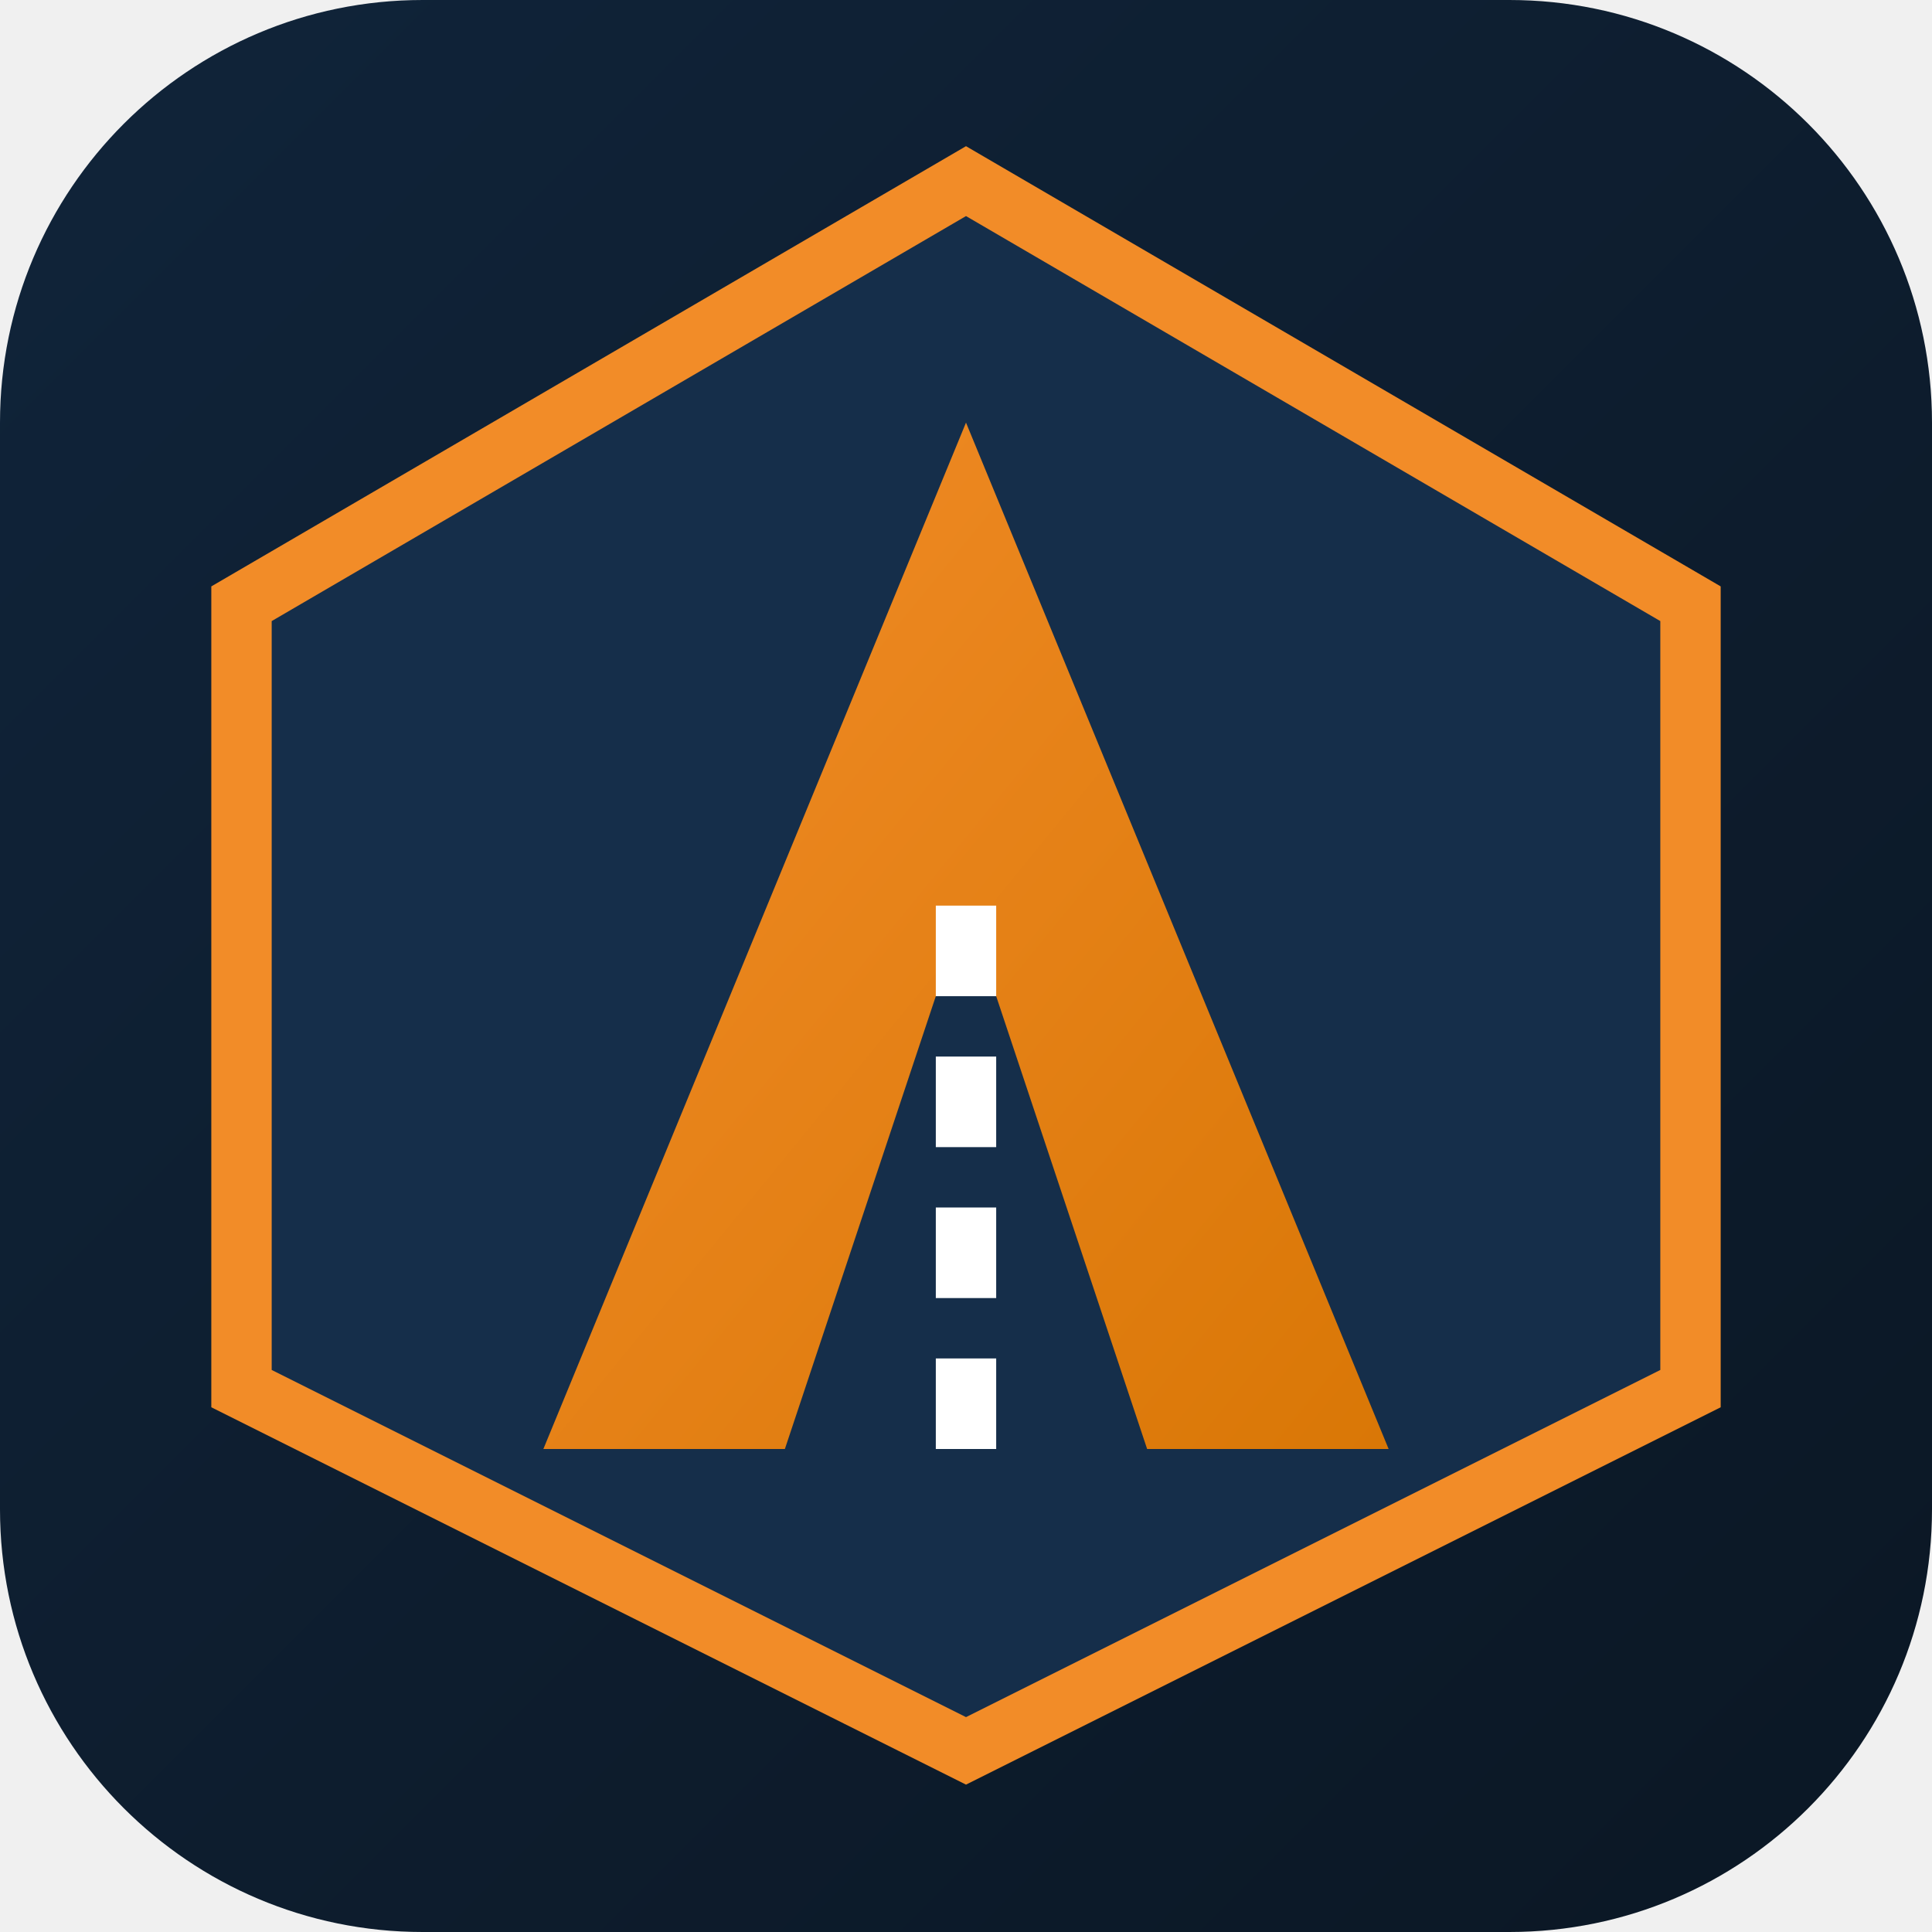
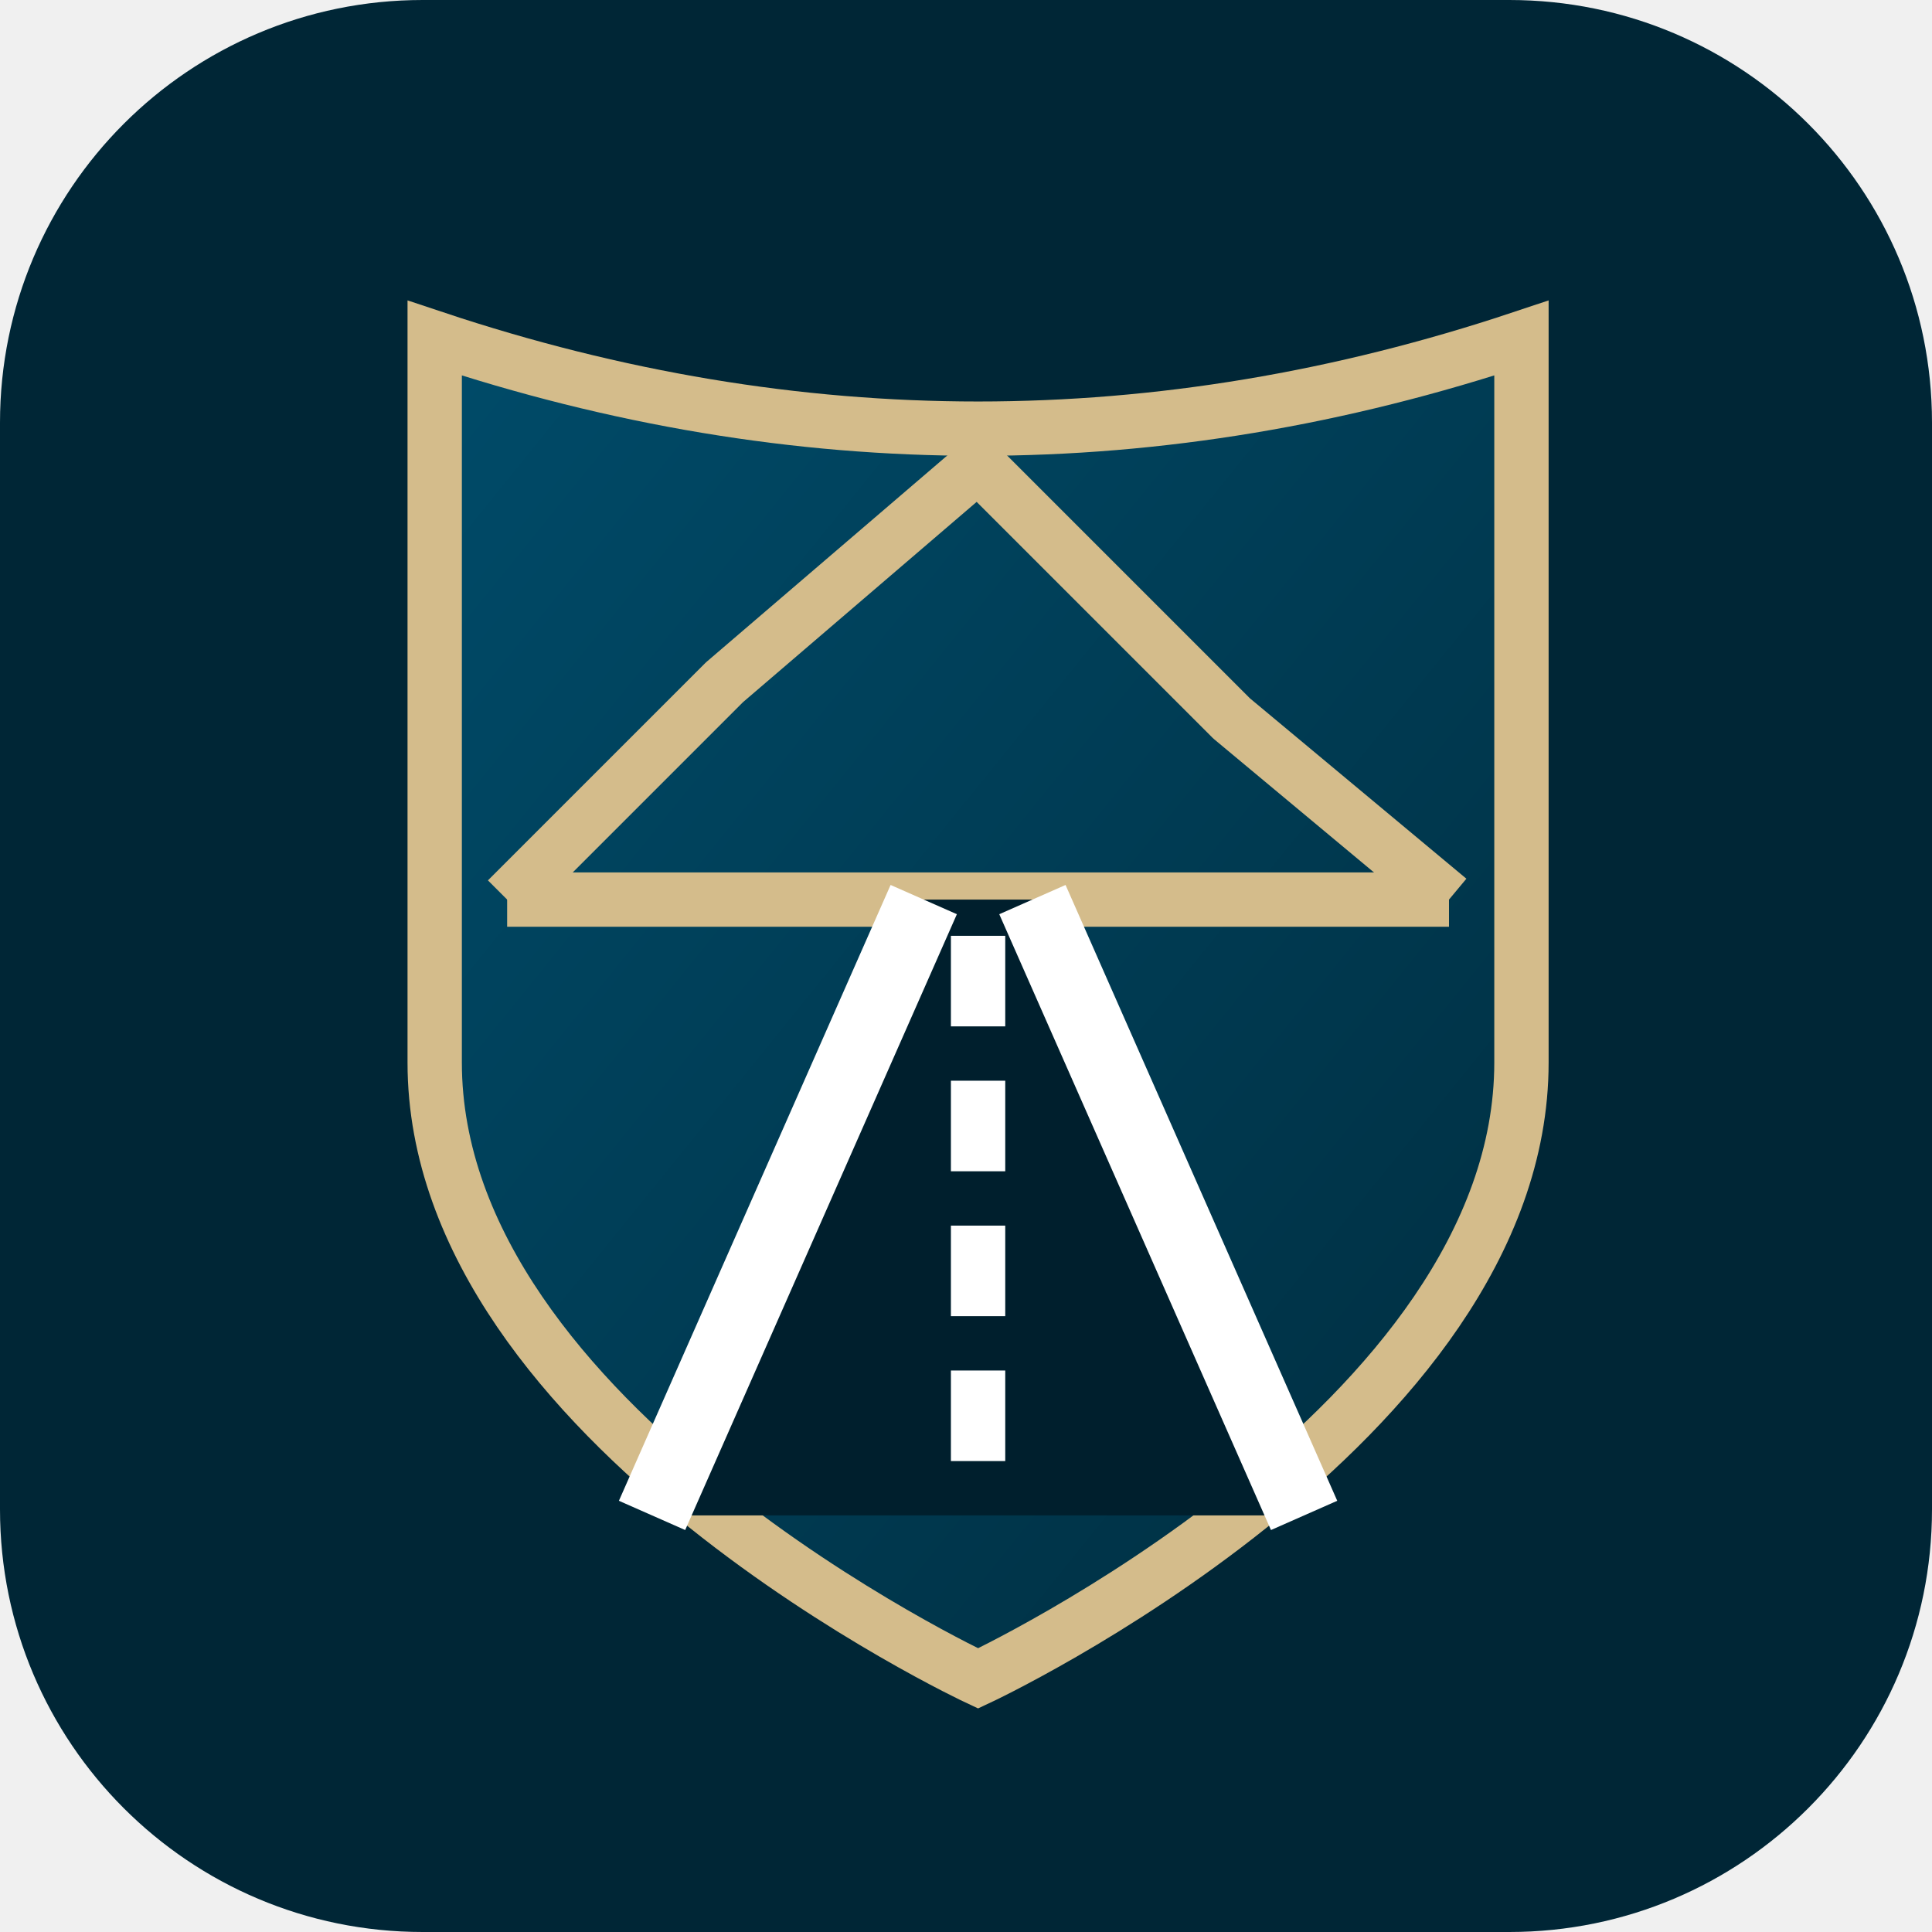
<svg xmlns="http://www.w3.org/2000/svg" viewBox="0 0 64 64" width="64" height="64">
  <defs>
-     <linearGradient id="favNavy" x1="0%" y1="0%" x2="100%" y2="100%">
-       <stop offset="0%" stop-color="#10243A" />
-       <stop offset="100%" stop-color="#0B1724" />
-     </linearGradient>
-     <linearGradient id="favOrange" x1="0%" y1="0%" x2="100%" y2="100%">
-       <stop offset="0%" stop-color="#F28C28" />
-       <stop offset="100%" stop-color="#D97706" />
+     <linearGradient id="favShield" x1="0%" y1="0%" x2="100%" y2="100%">
+       <stop offset="0%" stop-color="#004B69" />
+       <stop offset="100%" stop-color="#002D3F" />
    </linearGradient>
  </defs>
-   <rect width="64" height="64" rx="14" fill="url(#favNavy)" />
-   <path d="M32 6 L56 20 L56 46 L32 58 L8 46 L8 20 Z" fill="#152E4A" stroke="#F28C28" stroke-width="2" />
-   <path d="M32 14 L46 48 L38 48 L32 30 L26 48 L18 48 Z" fill="url(#favOrange)" />
-   <line x1="32" y1="30" x2="32" y2="48" stroke="#FFFFFF" stroke-width="2" stroke-dasharray="3,2" />
+   <rect width="64" height="64" rx="14" fill="#002636" />
+   <g transform="translate(6, 4) scale(0.6)">
+     <path d="M 14 12 Q 44 22 74 12 L 74 52 C 74 72 44 86 44 86 C 44 86 14 72 14 52 Z" fill="url(#favShield)" stroke="#D4BC8B" stroke-width="3" />
+     <path d="M 18 43 L 30 31 L 44 19 L 58 33 L 70 43" fill="none" stroke="#D4BC8B" stroke-width="3" stroke-linejoin="round" />
+     <line x1="18" y1="43" x2="70" y2="43" stroke="#D4BC8B" stroke-width="3" />
+     <polygon points="41,43 47,43 62,77 26,77" fill="#001F2D" />
+     <path d="M 26 77 L 41 43" stroke="#FFFFFF" stroke-width="4" fill="none" />
+     <path d="M 62 77 L 47 43" stroke="#FFFFFF" stroke-width="4" fill="none" />
+     <line x1="44" y1="45" x2="44" y2="75" stroke="#FFFFFF" stroke-width="3" stroke-dasharray="5,3" />
+   </g>
</svg>
